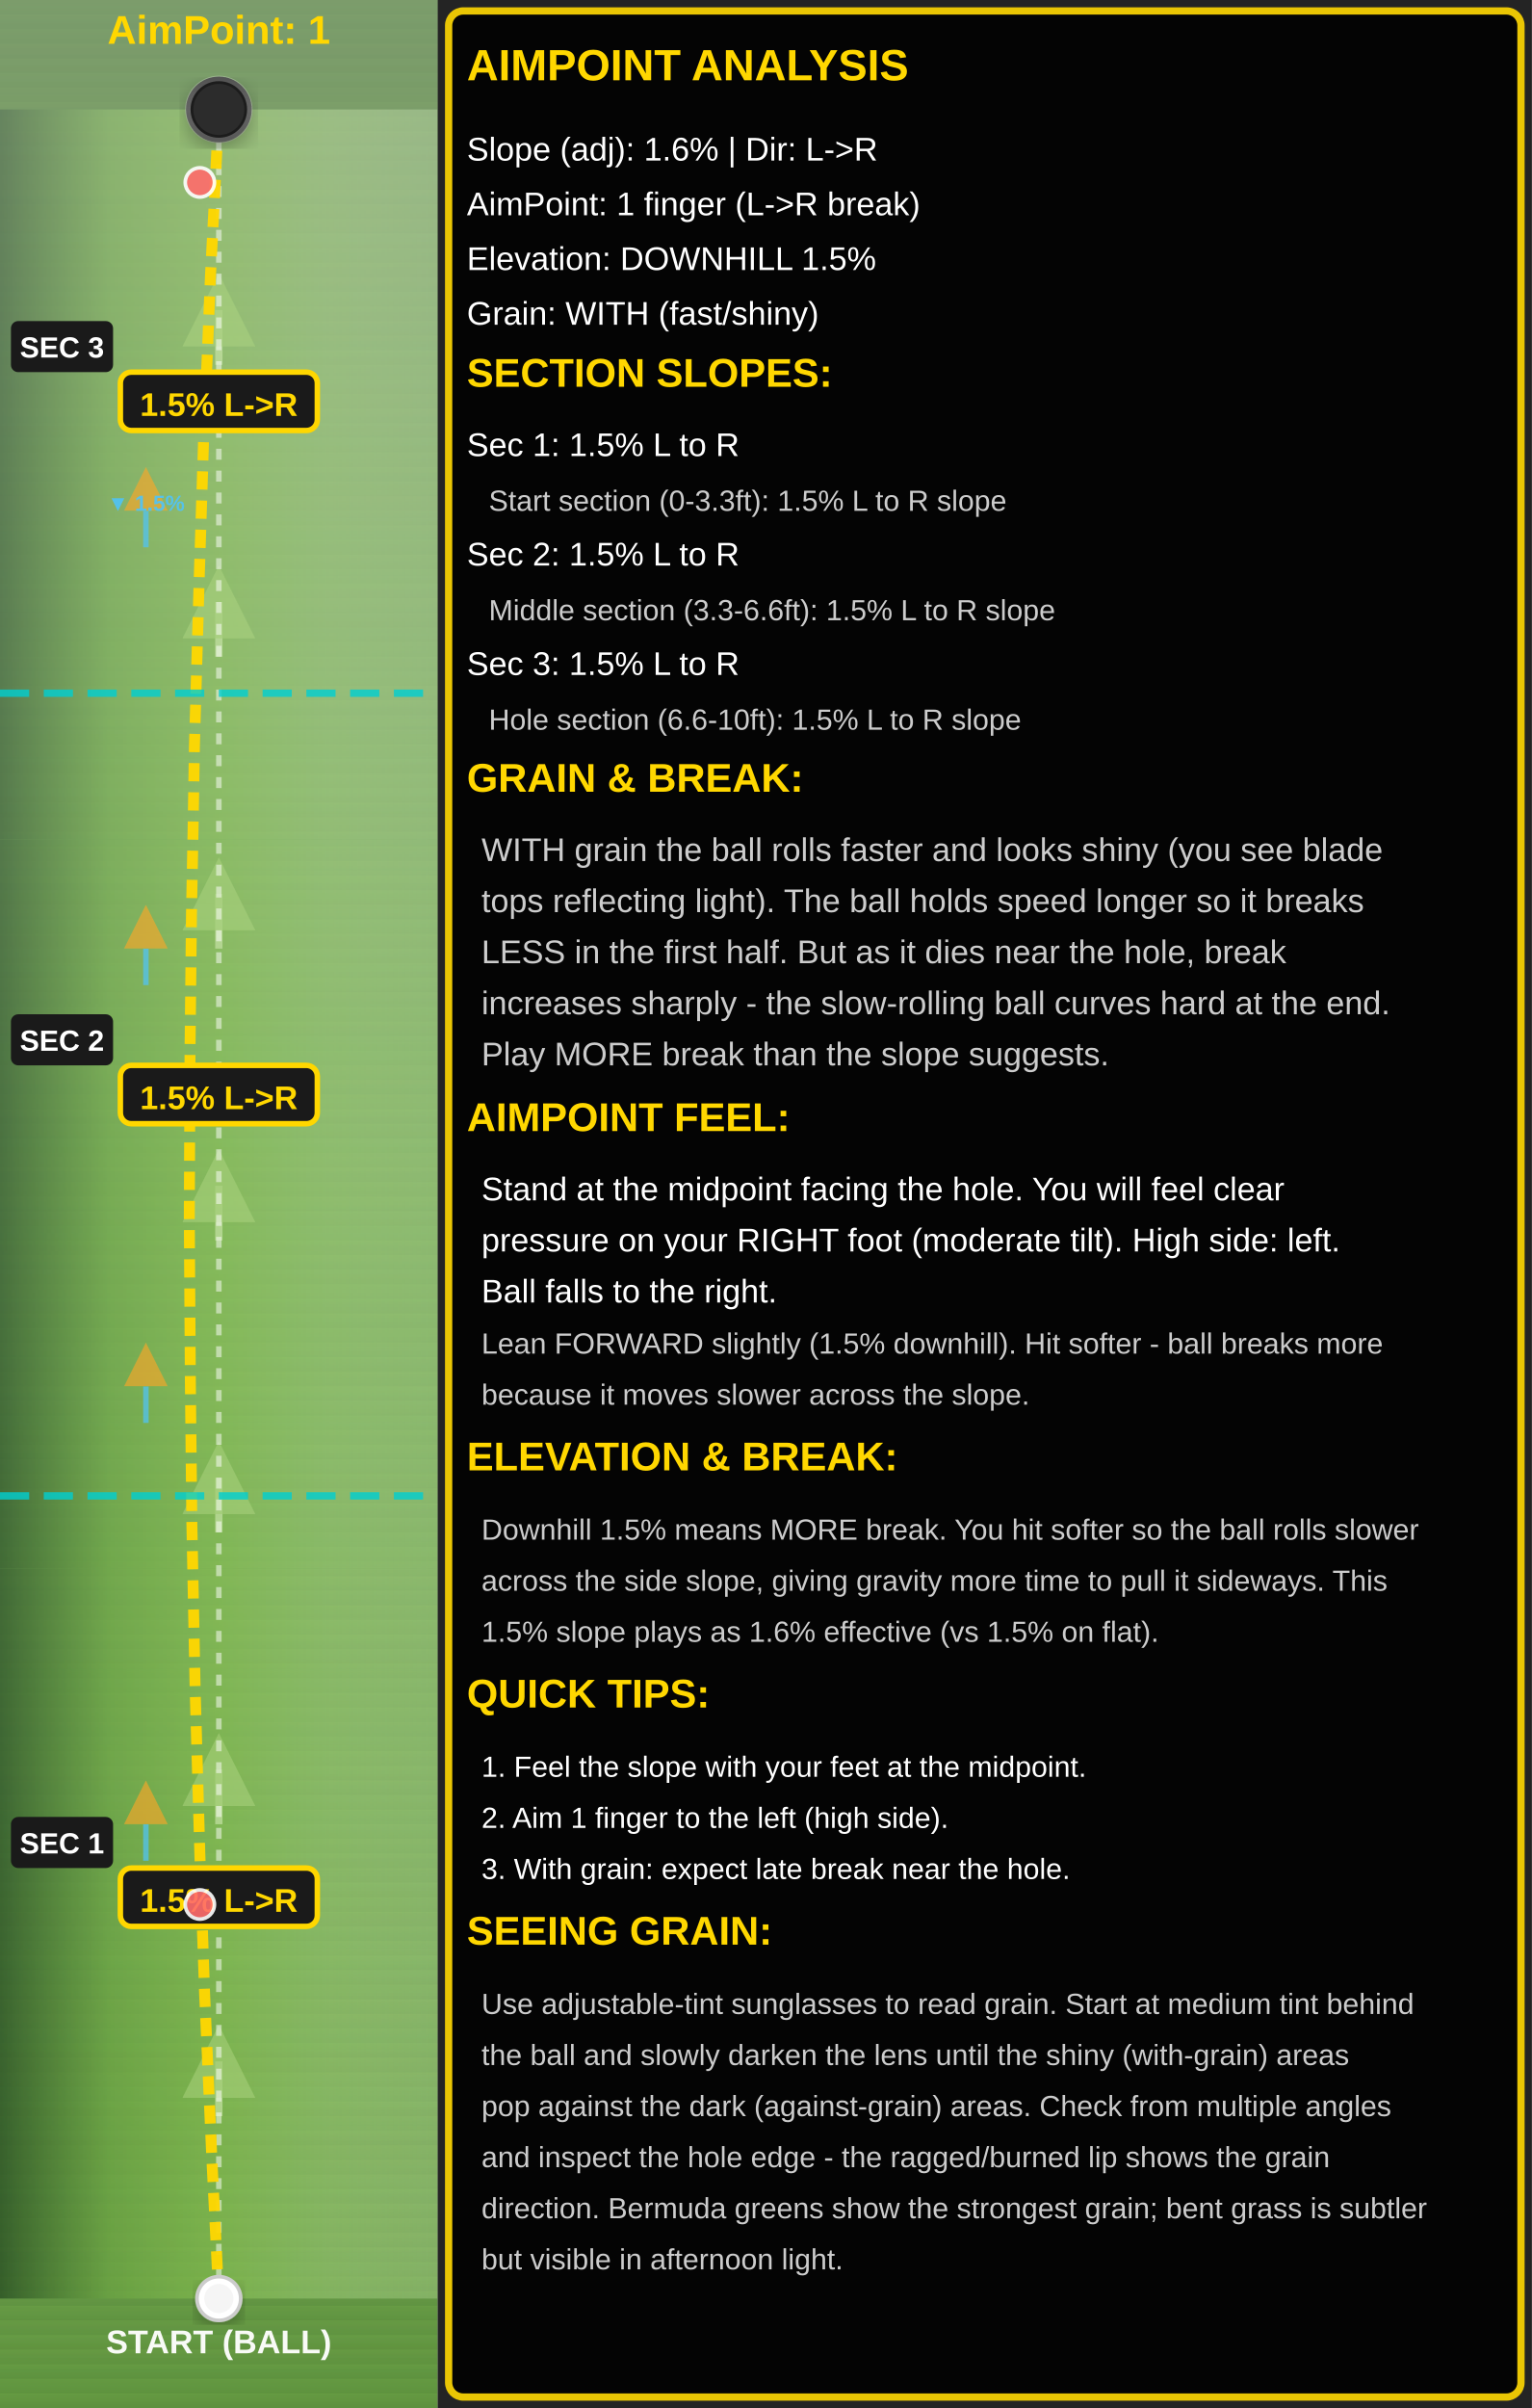
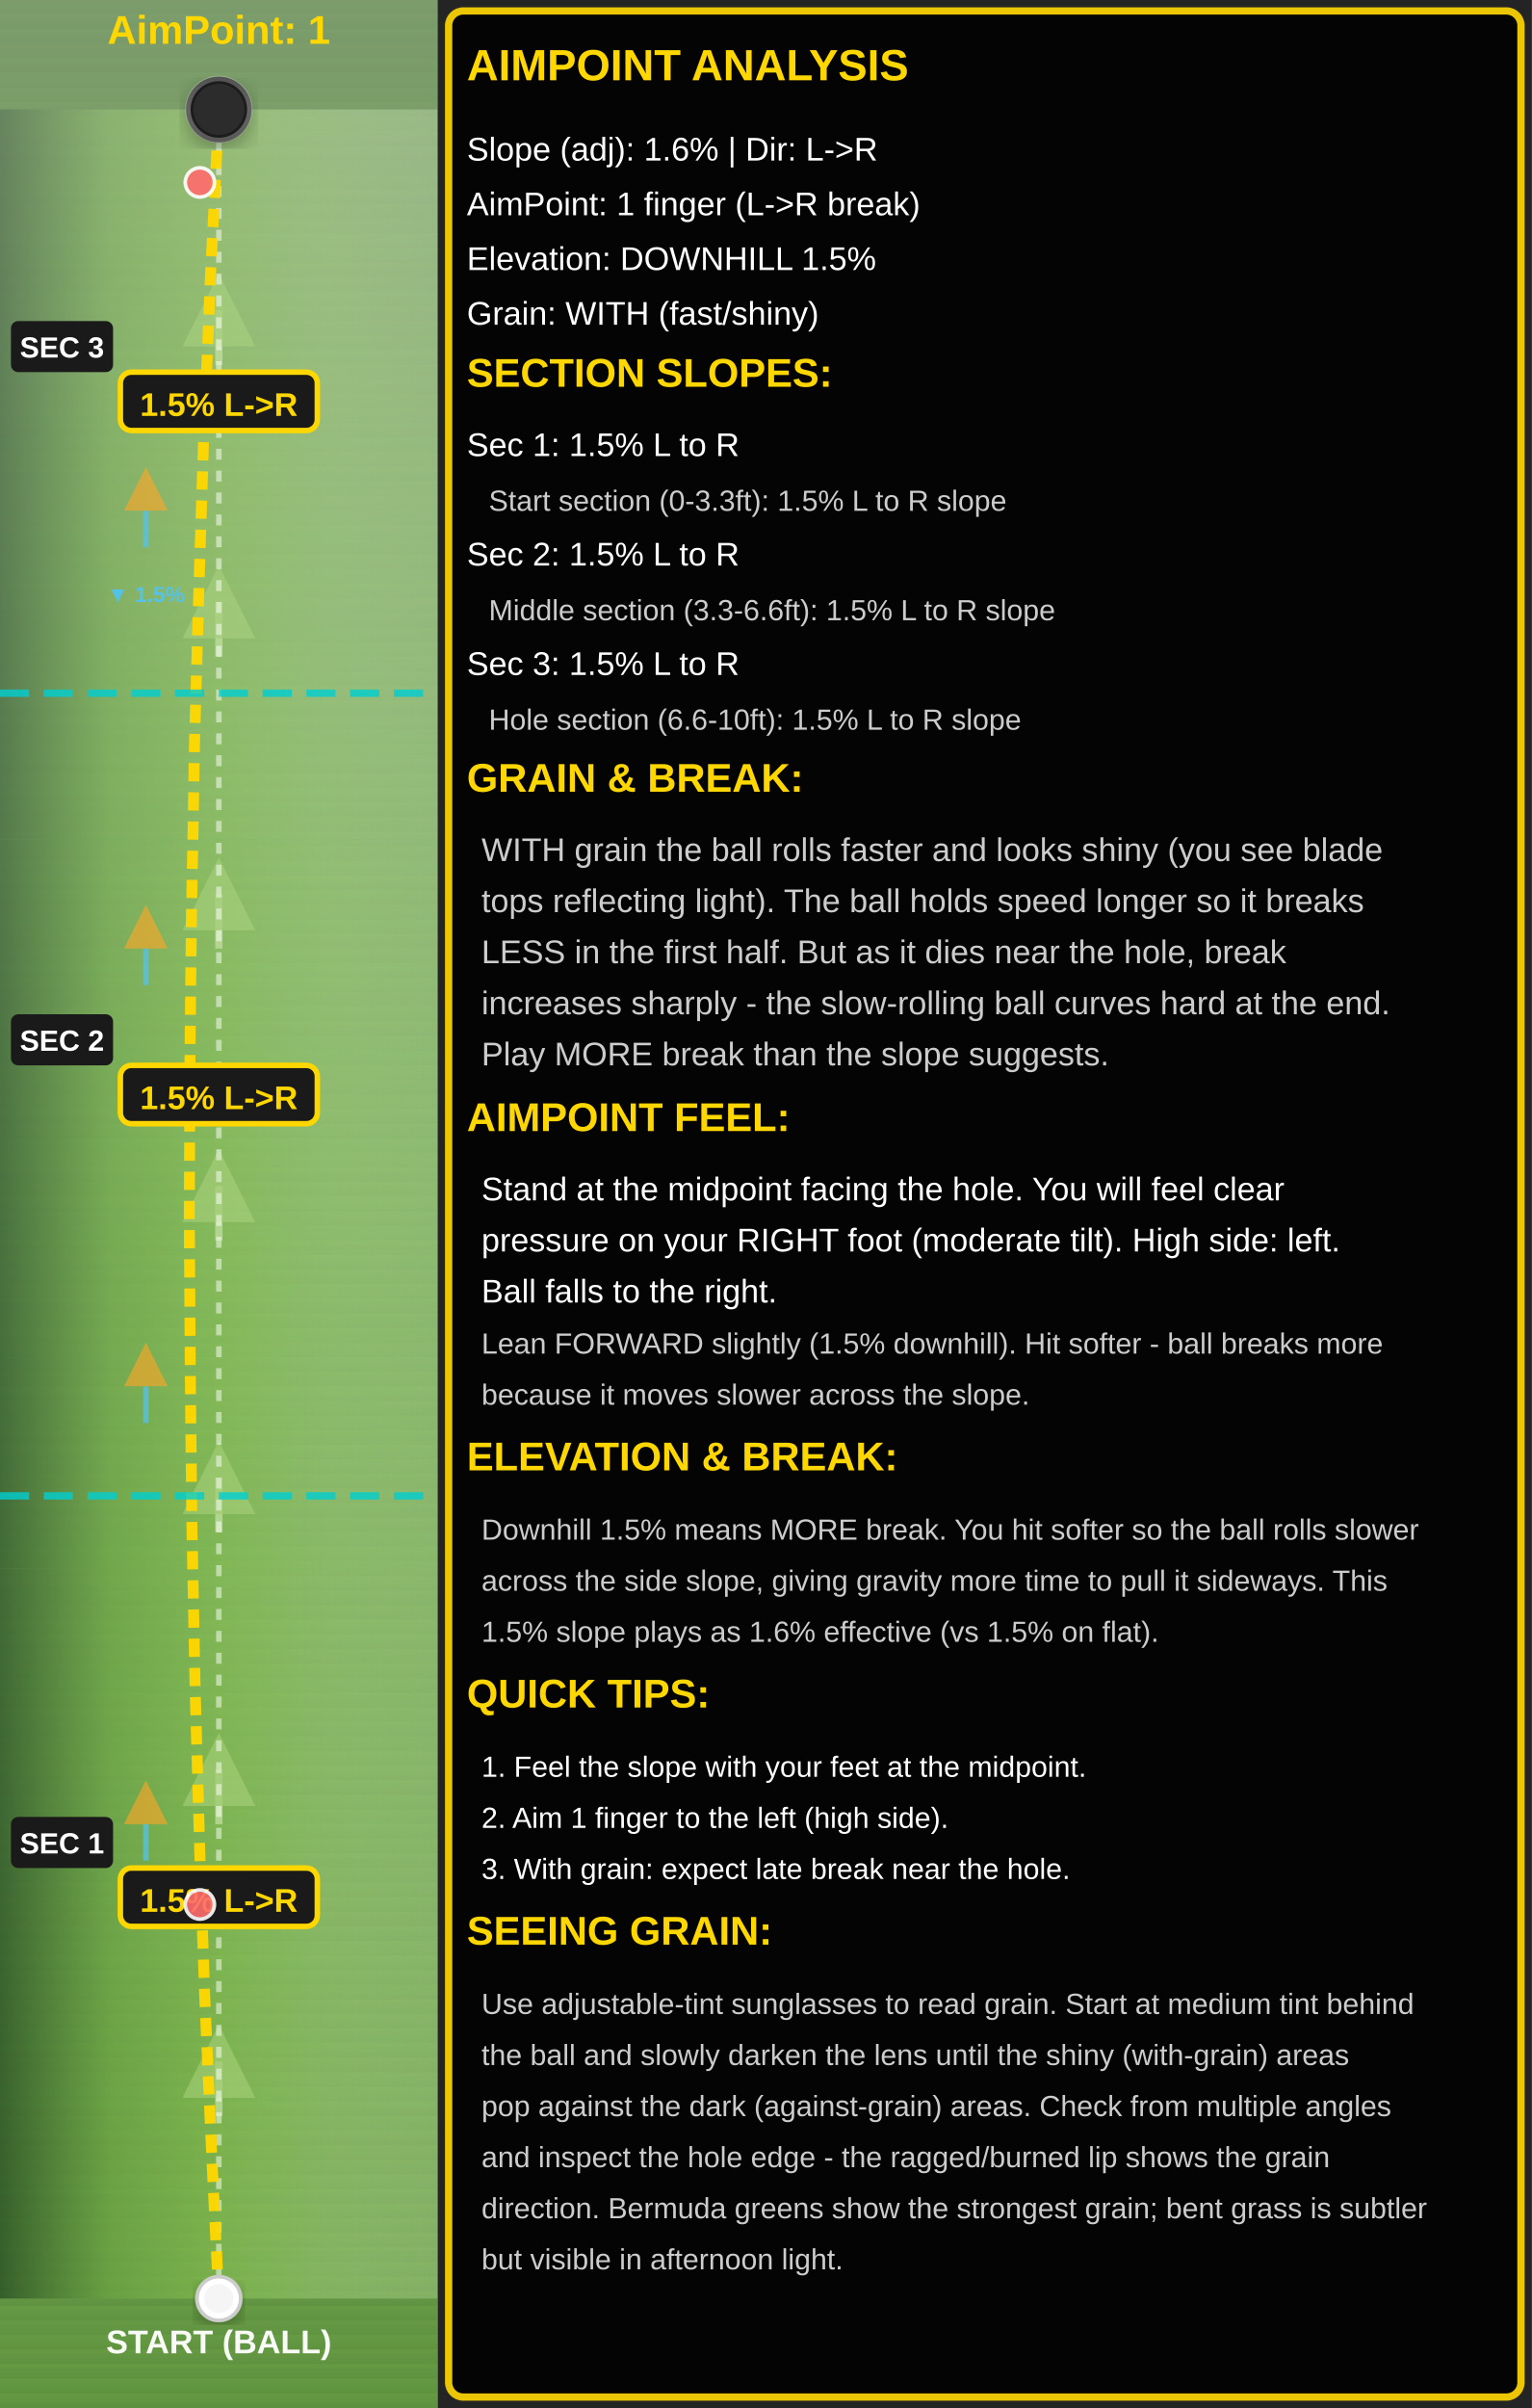
<svg xmlns="http://www.w3.org/2000/svg" width="420" height="660">
  <defs>
    <linearGradient id="baseGreen" x1="0%" y1="0%" x2="0%" y2="100%">
      <stop offset="0%" style="stop-color:#689F38;stop-opacity:1" />
      <stop offset="50%" style="stop-color:#558B2F;stop-opacity:1" />
      <stop offset="100%" style="stop-color:#4A7C27;stop-opacity:1" />
    </linearGradient>
    <linearGradient id="grainGradient" x1="0%" y1="0%" x2="0%" y2="100%">
      <stop offset="0%" style="stop-color:#E8F5E9;stop-opacity:0.6" />
      <stop offset="30%" style="stop-color:#C8E6C9;stop-opacity:0.5" />
      <stop offset="60%" style="stop-color:#A5D6A7;stop-opacity:0.35" />
      <stop offset="100%" style="stop-color:#81C784;stop-opacity:0.2" />
    </linearGradient>
    <linearGradient id="elevationGradient" x1="0%" y1="0%" x2="0%" y2="100%">
      <stop offset="0%" style="stop-color:#1B3D14;stop-opacity:0.75" />
      <stop offset="50%" style="stop-color:#689F38;stop-opacity:0.49" />
      <stop offset="100%" style="stop-color:#AED581;stop-opacity:0.22" />
    </linearGradient>
    <linearGradient id="breakGradientSec1" x1="0%" y1="0%" x2="100%" y2="0%">
      <stop offset="0%" style="stop-color:#1B3D14;stop-opacity:0.79" />
      <stop offset="25%" style="stop-color:#689F38;stop-opacity:0.682" />
      <stop offset="50%" style="stop-color:#8BC34A;stop-opacity:0.574" />
      <stop offset="75%" style="stop-color:#AED581;stop-opacity:0.466" />
      <stop offset="100%" style="stop-color:#C5E1A5;stop-opacity:0.358" />
    </linearGradient>
    <linearGradient id="breakGradientSec2" x1="0%" y1="0%" x2="100%" y2="0%">
      <stop offset="0%" style="stop-color:#1B3D14;stop-opacity:0.79" />
      <stop offset="25%" style="stop-color:#689F38;stop-opacity:0.682" />
      <stop offset="50%" style="stop-color:#8BC34A;stop-opacity:0.574" />
      <stop offset="75%" style="stop-color:#AED581;stop-opacity:0.466" />
      <stop offset="100%" style="stop-color:#C5E1A5;stop-opacity:0.358" />
    </linearGradient>
    <linearGradient id="breakGradientSec3" x1="0%" y1="0%" x2="100%" y2="0%">
      <stop offset="0%" style="stop-color:#1B3D14;stop-opacity:0.79" />
      <stop offset="25%" style="stop-color:#689F38;stop-opacity:0.682" />
      <stop offset="50%" style="stop-color:#8BC34A;stop-opacity:0.574" />
      <stop offset="75%" style="stop-color:#AED581;stop-opacity:0.466" />
      <stop offset="100%" style="stop-color:#C5E1A5;stop-opacity:0.358" />
    </linearGradient>
    <linearGradient id="holeGrainGradient" x1="50%" y1="0%" x2="50%" y2="100%">
      <stop offset="0%" style="stop-color:#FFFFFF;stop-opacity:0.3" />
      <stop offset="50%" style="stop-color:#CCCCCC;stop-opacity:0.5" />
      <stop offset="100%" style="stop-color:#999999;stop-opacity:0.6" />
    </linearGradient>
    <filter id="shadow">
      <feDropShadow dx="0" dy="2" stdDeviation="3" flood-opacity="0.3" />
    </filter>
    <marker id="arrowhead-grain" markerWidth="10" markerHeight="10" refX="5" refY="5" orient="auto">
      <polygon points="0,0 10,5 0,10" fill="#AED581" opacity="0.7" />
    </marker>
    <marker id="arrowhead-elev-up" markerWidth="8" markerHeight="8" refX="4" refY="8" orient="0">
      <polygon points="4,0 8,8 0,8" fill="#FFA726" opacity="0.85" />
    </marker>
    <marker id="arrowhead-elev-down" markerWidth="8" markerHeight="8" refX="4" refY="0" orient="0">
      <polygon points="0,0 8,0 4,8" fill="#4FC3F7" opacity="0.85" />
    </marker>
    <pattern id="grassTexture" x="0" y="0" width="4" height="4" patternUnits="userSpaceOnUse">
      <rect width="4" height="4" fill="url(#baseGreen)" opacity="0.95" />
      <line x1="0" y1="2" x2="4" y2="2" stroke="#5A9B3F" stroke-width="0.5" opacity="0.3" />
    </pattern>
  </defs>
  <rect width="120" height="660" fill="url(#baseGreen)" />
  <rect width="120" height="660" fill="url(#grassTexture)" opacity="0.3" />
  <rect width="120" height="660" fill="url(#elevationGradient)" opacity="0.7" />
  <rect x="0" y="430.0" width="120" height="200.0" fill="url(#breakGradientSec1)" opacity="1.0" />
  <rect x="0" y="230.0" width="120" height="200.0" fill="url(#breakGradientSec2)" opacity="1.0" />
  <rect x="0" y="30" width="120" height="200.0" fill="url(#breakGradientSec3)" opacity="1.0" />
  <rect width="120" height="660" fill="url(#grainGradient)" opacity="0.6" />
  <line x1="60.0" y1="100" x2="60.0" y2="85" stroke="#C5E1A5" stroke-width="2" opacity="0.7" marker-end="url(#arrowhead-grain)" />
  <line x1="60.0" y1="180" x2="60.0" y2="165" stroke="#C5E1A5" stroke-width="2" opacity="0.7" marker-end="url(#arrowhead-grain)" />
  <line x1="60.0" y1="260" x2="60.0" y2="245" stroke="#C5E1A5" stroke-width="2" opacity="0.7" marker-end="url(#arrowhead-grain)" />
  <line x1="60.0" y1="340" x2="60.0" y2="325" stroke="#C5E1A5" stroke-width="2" opacity="0.7" marker-end="url(#arrowhead-grain)" />
  <line x1="60.0" y1="420" x2="60.0" y2="405" stroke="#C5E1A5" stroke-width="2" opacity="0.7" marker-end="url(#arrowhead-grain)" />
  <line x1="60.0" y1="500" x2="60.0" y2="485" stroke="#C5E1A5" stroke-width="2" opacity="0.7" marker-end="url(#arrowhead-grain)" />
  <line x1="60.0" y1="580" x2="60.0" y2="565" stroke="#C5E1A5" stroke-width="2" opacity="0.7" marker-end="url(#arrowhead-grain)" />
  <line x1="40.0" y1="150" x2="40.0" y2="140" stroke="#4FC3F7" stroke-width="1.5" opacity="0.72" marker-end="url(#arrowhead-elev-up)" />
  <line x1="40.0" y1="270" x2="40.0" y2="260" stroke="#4FC3F7" stroke-width="1.5" opacity="0.72" marker-end="url(#arrowhead-elev-up)" />
  <line x1="40.0" y1="390" x2="40.0" y2="380" stroke="#4FC3F7" stroke-width="1.5" opacity="0.72" marker-end="url(#arrowhead-elev-up)" />
  <line x1="40.0" y1="510" x2="40.0" y2="500" stroke="#4FC3F7" stroke-width="1.5" opacity="0.72" marker-end="url(#arrowhead-elev-up)" />
-   <text x="40.0" y="140" font-family="Arial, sans-serif" font-size="6" fill="#4FC3F7" text-anchor="middle" font-weight="bold" opacity="0.9">▼ 1.5%</text>
+   <text x="40.0" y="165" font-family="Arial, sans-serif" font-size="6" fill="#4FC3F7" text-anchor="middle" font-weight="bold" opacity="0.9">▼ 1.5%</text>
  <line x1="60.0" y1="630" x2="60.0" y2="30.0" stroke="#FFFFFF" stroke-width="1.5" stroke-dasharray="3,3" opacity="0.5" />
  <path d="M 60.0 630.0 C 59.4 617.5, 58.7 604.6, 58.1 592.0 C 57.4 577.0, 56.8 561.5, 56.1 546.5 C 55.7 533.9, 55.2 521.0, 54.8 508.5 C 54.4 493.4, 53.9 477.9, 53.5 462.9 C 53.2 447.9, 52.9 432.4, 52.6 417.3 C 52.5 404.8, 52.3 391.9, 52.2 379.4 C 52.1 364.3, 52.0 348.8, 51.9 333.8 C 52.0 318.8, 52.0 303.3, 52.1 288.2 C 52.2 275.7, 52.4 262.8, 52.5 250.3 C 52.8 235.2, 53.1 219.7, 53.3 204.7 C 53.7 189.6, 54.2 174.2, 54.6 159.1 C 55.0 146.6, 55.4 133.7, 55.8 121.1 C 56.5 106.1, 57.1 90.6, 57.7 75.6 C 58.5 60.5, 59.3 45.0, 60.0 30.0" stroke="#FFD700" stroke-width="3" fill="none" stroke-dasharray="5,3" opacity="0.95" />
  <line x1="0" y1="410.0" x2="120" y2="410.0" stroke="#00CED1" stroke-width="2" opacity="0.8" stroke-dasharray="8,4" />
  <line x1="0" y1="190.0" x2="120" y2="190.0" stroke="#00CED1" stroke-width="2" opacity="0.8" stroke-dasharray="8,4" />
  <rect x="3" y="498.0" width="28" height="14" fill="#1A1A1A" rx="2" />
  <text x="17" y="508.0" font-family="Arial, sans-serif" font-size="8" fill="#FFFFFF" text-anchor="middle" font-weight="bold">SEC 1</text>
  <rect x="33.0" y="512.0" width="54" height="16" fill="#1A1A1A" rx="3" stroke="#FFD700" stroke-width="1.5" />
  <text x="60.0" y="524.0" font-family="Arial, sans-serif" font-size="9" fill="#FFD700" text-anchor="middle" font-weight="bold">1.5% L-&gt;R</text>
  <rect x="3" y="278.0" width="28" height="14" fill="#1A1A1A" rx="2" />
  <text x="17" y="288.0" font-family="Arial, sans-serif" font-size="8" fill="#FFFFFF" text-anchor="middle" font-weight="bold">SEC 2</text>
  <rect x="33.0" y="292.0" width="54" height="16" fill="#1A1A1A" rx="3" stroke="#FFD700" stroke-width="1.5" />
  <text x="60.0" y="304.0" font-family="Arial, sans-serif" font-size="9" fill="#FFD700" text-anchor="middle" font-weight="bold">1.5% L-&gt;R</text>
  <rect x="3" y="88.0" width="28" height="14" fill="#1A1A1A" rx="2" />
  <text x="17" y="98.0" font-family="Arial, sans-serif" font-size="8" fill="#FFFFFF" text-anchor="middle" font-weight="bold">SEC 3</text>
  <rect x="33.0" y="102.0" width="54" height="16" fill="#1A1A1A" rx="3" stroke="#FFD700" stroke-width="1.5" />
  <text x="60.0" y="114.0" font-family="Arial, sans-serif" font-size="9" fill="#FFD700" text-anchor="middle" font-weight="bold">1.5% L-&gt;R</text>
  <circle cx="54.791" cy="522" r="4" fill="#FF6B6B" opacity="0.9" stroke="#FFFFFF" stroke-width="1" />
  <circle cx="54.791" cy="50" r="4" fill="#FF6B6B" opacity="0.9" stroke="#FFFFFF" stroke-width="1" />
  <text x="60.0" y="12" font-family="Arial, sans-serif" font-size="11" fill="#FFD700" text-anchor="middle" font-weight="bold">AimPoint: 1</text>
  <circle cx="60.0" cy="30.0" r="9" fill="#1A1A1A" filter="url(#shadow)" />
  <circle cx="60.0" cy="30.0" r="7" fill="#2C2C2C" />
  <circle cx="60.0" cy="30.0" r="8.5" fill="none" stroke="url(#holeGrainGradient)" stroke-width="1.5" opacity="0.8" />
  <circle cx="60.0" cy="630" r="6" fill="#FFFFFF" stroke="#CCCCCC" stroke-width="1" filter="url(#shadow)" />
  <circle cx="60.0" cy="630" r="4" fill="#F5F5F5" />
  <text x="60.0" y="645" font-family="Arial, sans-serif" font-size="9" fill="#FFFFFF" text-anchor="middle" font-weight="bold" opacity="0.95">START (BALL)</text>
  <rect x="120" y="0" width="300" height="660" fill="#1A1A1A" opacity="0.95" />
  <rect x="123" y="3" width="294" height="654" fill="#000000" opacity="0.9" rx="4" stroke="#FFD700" stroke-width="2" />
  <text x="128" y="22" font-family="Arial, sans-serif" font-size="12" fill="#FFD700" font-weight="bold">AIMPOINT ANALYSIS</text>
  <text x="128" y="44" font-family="Arial, sans-serif" font-size="9" fill="#FFFFFF">Slope (adj): 1.6%  |  Dir: L-&gt;R</text>
  <text x="128" y="59" font-family="Arial, sans-serif" font-size="9" fill="#FFFFFF">AimPoint: 1 finger (L-&gt;R break)</text>
  <text x="128" y="74" font-family="Arial, sans-serif" font-size="9" fill="#FFFFFF">Elevation: DOWNHILL 1.5%</text>
  <text x="128" y="89" font-family="Arial, sans-serif" font-size="9" fill="#FFFFFF">Grain: WITH (fast/shiny)</text>
  <text x="128" y="106" font-family="Arial, sans-serif" font-size="11" fill="#FFD700" font-weight="bold">SECTION SLOPES:</text>
  <text x="128" y="125" font-family="Arial, sans-serif" font-size="9" fill="#FFFFFF">Sec 1: 1.5% L to R</text>
  <text x="134" y="140" font-family="Arial, sans-serif" font-size="8" fill="#CCCCCC">Start section (0-3.3ft): 1.5% L to R slope</text>
  <text x="128" y="155" font-family="Arial, sans-serif" font-size="9" fill="#FFFFFF">Sec 2: 1.5% L to R</text>
  <text x="134" y="170" font-family="Arial, sans-serif" font-size="8" fill="#CCCCCC">Middle section (3.3-6.6ft): 1.5% L to R slope</text>
  <text x="128" y="185" font-family="Arial, sans-serif" font-size="9" fill="#FFFFFF">Sec 3: 1.5% L to R</text>
  <text x="134" y="200" font-family="Arial, sans-serif" font-size="8" fill="#CCCCCC">Hole section (6.6-10ft): 1.5% L to R slope</text>
  <text x="128" y="217" font-family="Arial, sans-serif" font-size="11" fill="#FFD700" font-weight="bold">GRAIN &amp; BREAK:</text>
  <text x="132" y="236" font-family="Arial, sans-serif" font-size="9" fill="#CCCCCC">WITH grain the ball rolls faster and looks shiny (you see blade</text>
  <text x="132" y="250" font-family="Arial, sans-serif" font-size="9" fill="#CCCCCC">tops reflecting light). The ball holds speed longer so it breaks</text>
  <text x="132" y="264" font-family="Arial, sans-serif" font-size="9" fill="#CCCCCC">LESS in the first half. But as it dies near the hole, break</text>
  <text x="132" y="278" font-family="Arial, sans-serif" font-size="9" fill="#CCCCCC">increases sharply - the slow-rolling ball curves hard at the end.</text>
  <text x="132" y="292" font-family="Arial, sans-serif" font-size="9" fill="#CCCCCC">Play MORE break than the slope suggests.</text>
  <text x="128" y="310" font-family="Arial, sans-serif" font-size="11" fill="#FFD700" font-weight="bold">AIMPOINT FEEL:</text>
  <text x="132" y="329" font-family="Arial, sans-serif" font-size="9" fill="#FFFFFF">Stand at the midpoint facing the hole. You will feel clear</text>
  <text x="132" y="343" font-family="Arial, sans-serif" font-size="9" fill="#FFFFFF">pressure on your RIGHT foot (moderate tilt). High side: left.</text>
  <text x="132" y="357" font-family="Arial, sans-serif" font-size="9" fill="#FFFFFF">Ball falls to the right.</text>
  <text x="132" y="371" font-family="Arial, sans-serif" font-size="8" fill="#CCCCCC">Lean FORWARD slightly (1.5% downhill). Hit softer - ball breaks more</text>
  <text x="132" y="385" font-family="Arial, sans-serif" font-size="8" fill="#CCCCCC">because it moves slower across the slope.</text>
  <text x="128" y="403" font-family="Arial, sans-serif" font-size="11" fill="#FFD700" font-weight="bold">ELEVATION &amp; BREAK:</text>
  <text x="132" y="422" font-family="Arial, sans-serif" font-size="8" fill="#CCCCCC">Downhill 1.5% means MORE break. You hit softer so the ball rolls slower</text>
  <text x="132" y="436" font-family="Arial, sans-serif" font-size="8" fill="#CCCCCC">across the side slope, giving gravity more time to pull it sideways. This</text>
  <text x="132" y="450" font-family="Arial, sans-serif" font-size="8" fill="#CCCCCC">1.5% slope plays as 1.6% effective (vs 1.5% on flat).</text>
  <text x="128" y="468" font-family="Arial, sans-serif" font-size="11" fill="#FFD700" font-weight="bold">QUICK TIPS:</text>
  <text x="132" y="487" font-family="Arial, sans-serif" font-size="8" fill="#FFFFFF">1. Feel the slope with your feet at the midpoint.</text>
  <text x="132" y="501" font-family="Arial, sans-serif" font-size="8" fill="#FFFFFF">2. Aim 1 finger to the left (high side).</text>
  <text x="132" y="515" font-family="Arial, sans-serif" font-size="8" fill="#FFFFFF">3. With grain: expect late break near the hole.</text>
  <text x="128" y="533" font-family="Arial, sans-serif" font-size="11" fill="#FFD700" font-weight="bold">SEEING GRAIN:</text>
  <text x="132" y="552" font-family="Arial, sans-serif" font-size="8" fill="#CCCCCC">Use adjustable-tint sunglasses to read grain. Start at medium tint behind</text>
  <text x="132" y="566" font-family="Arial, sans-serif" font-size="8" fill="#CCCCCC">the ball and slowly darken the lens until the shiny (with-grain) areas</text>
  <text x="132" y="580" font-family="Arial, sans-serif" font-size="8" fill="#CCCCCC">pop against the dark (against-grain) areas. Check from multiple angles</text>
  <text x="132" y="594" font-family="Arial, sans-serif" font-size="8" fill="#CCCCCC">and inspect the hole edge - the ragged/burned lip shows the grain</text>
  <text x="132" y="608" font-family="Arial, sans-serif" font-size="8" fill="#CCCCCC">direction. Bermuda greens show the strongest grain; bent grass is subtler</text>
  <text x="132" y="622" font-family="Arial, sans-serif" font-size="8" fill="#CCCCCC">but visible in afternoon light.</text>
</svg>
